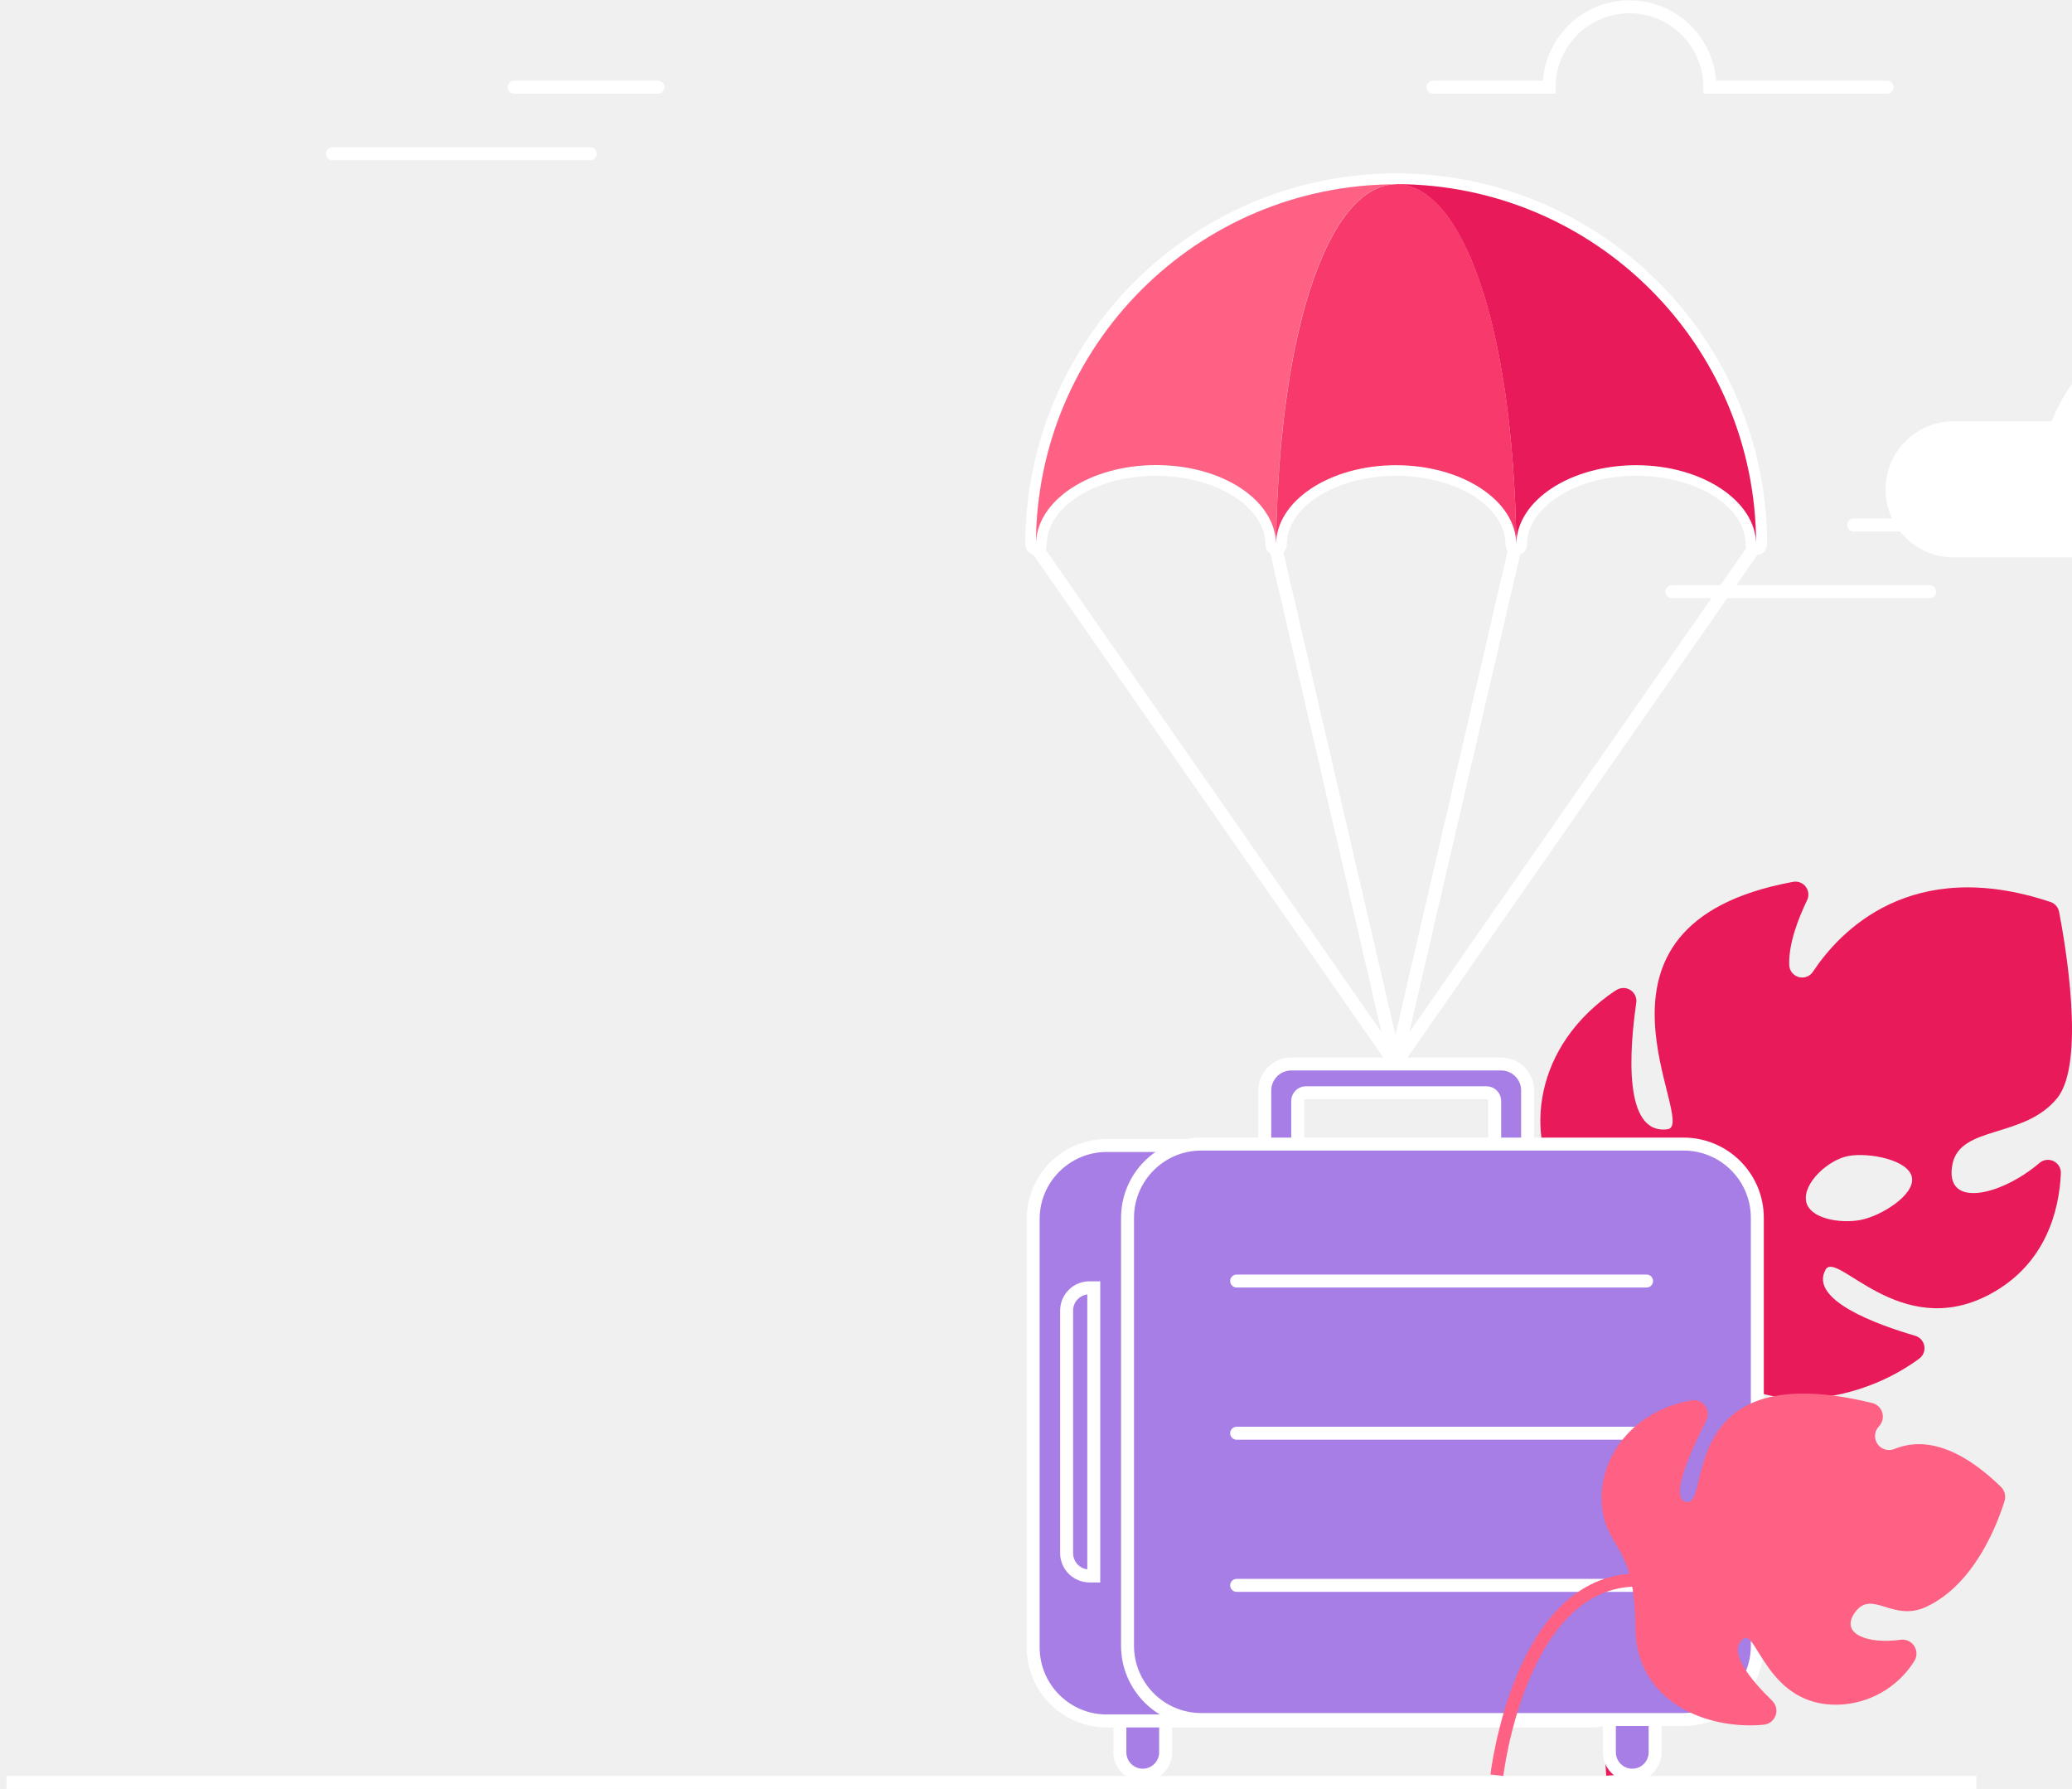
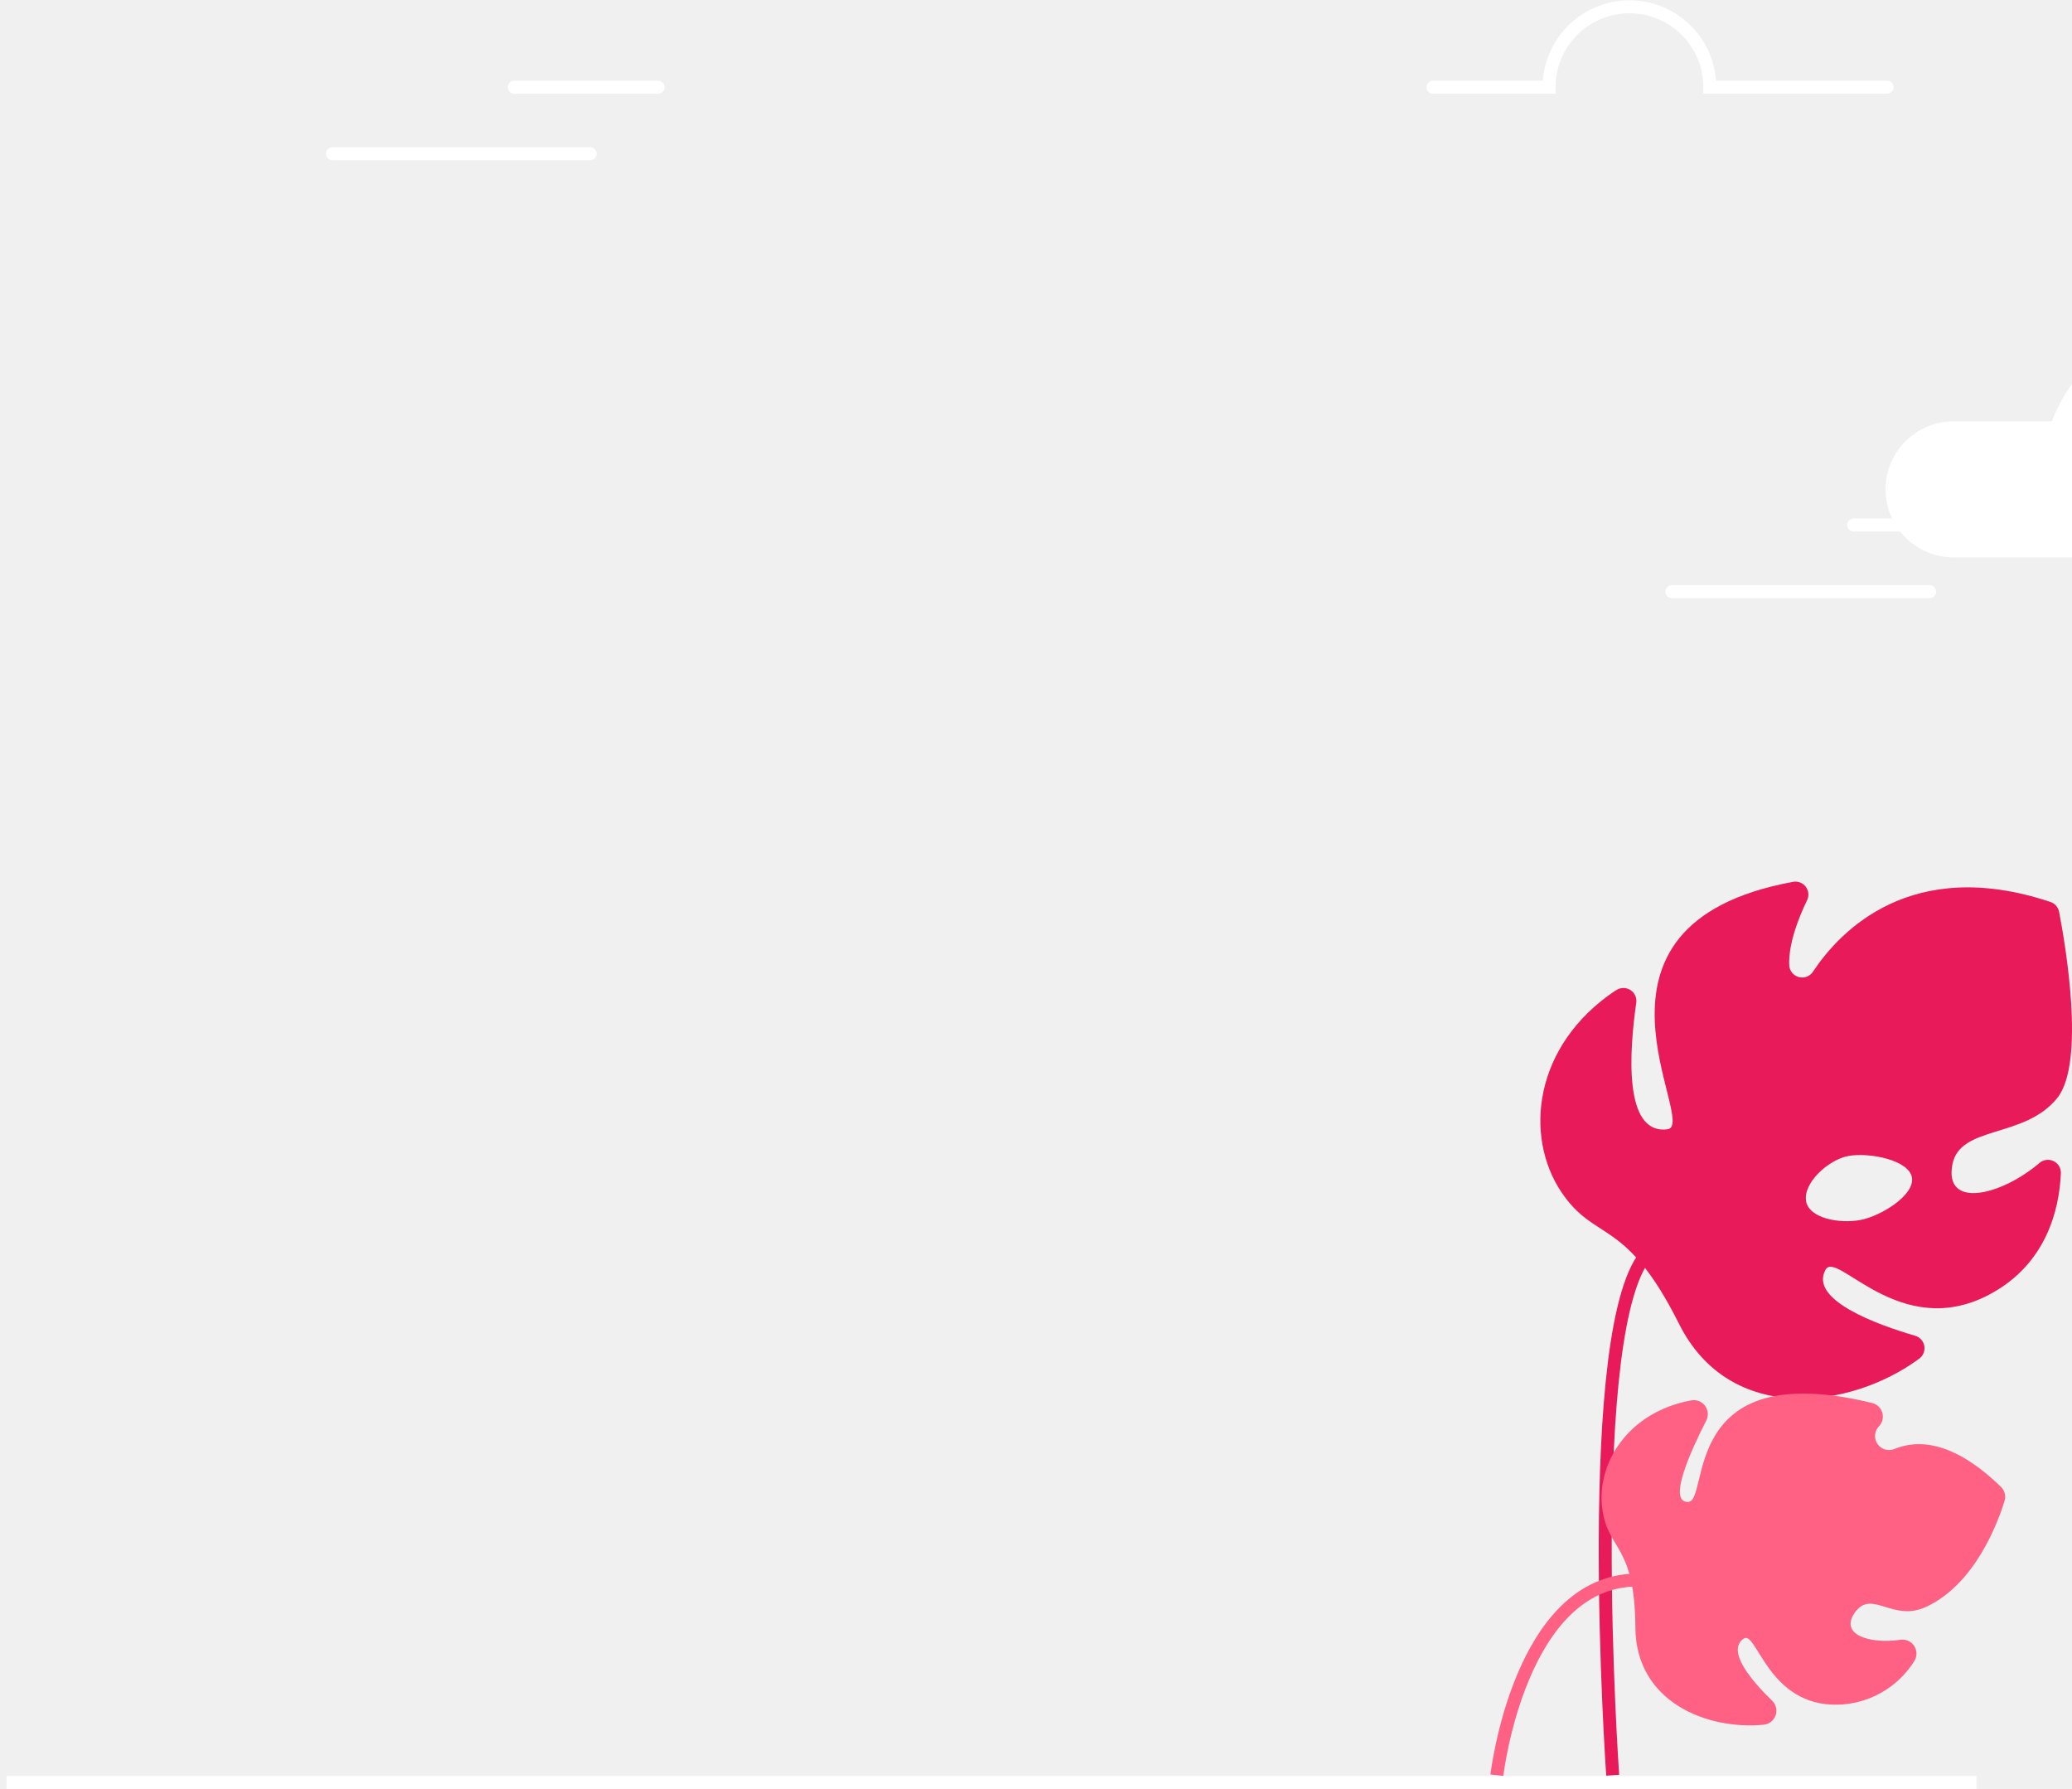
<svg xmlns="http://www.w3.org/2000/svg" style="background-color: #000" viewBox="0 0 319.75 276">
  <path d="M263.47,206.82a2,2,0,0,1,3.15,2c-1,7-2.07,20.33,4.85,19.4,4.94-.66-16.65-31.53,19.32-38.16a2,2,0,0,1,2.18,2.89c-1.32,2.74-2.83,6.61-2.73,9.9a2,2,0,0,0,3.71,1c4.1-6.15,15.1-17.86,36.59-10.7a2,2,0,0,1,1.35,1.54c0.93,4.8,4.13,23.24-.29,28.72-5.09,6.31-15,4.14-16.18,10.25-1.3,6.91,7.51,4.82,13.42-.22a2,2,0,0,1,3.32,1.64c-0.25,5.45-2.18,14-11.12,18.69-13.78,7.21-23.48-7-25.19-3.88-2.59,4.66,7.94,8.47,13.78,10.18a2,2,0,0,1,.61,3.59c-10.52,7.74-29.13,10.28-37-5.41-8.3-16.59-12.93-12.49-18.19-20.38-5.71-8.57-4.33-22.54,8.38-31.05m29.4,32.47c0.5,2.73,5.2,3.51,8.35,2.94s8.47-3.83,8-6.56-6.62-3.9-9.78-3.33-7.05,4.22-6.55,6.95" transform="translate(-14.13 -54)" fill="#e81a5a" />
  <path d="M263,327.88s-4.91-70.27,5.54-80.72" transform="translate(-14.13 -54)" fill="none" stroke="#e81a5a" stroke-miterlimit="10" stroke-width="2" />
  <g id="clouds" transform="translateX(200%)">
    <animate attributeType="CSS" attributeName="opacity" from="1" to="0" dur="0.5s" repeatCount="1" fill="freeze" begin="3s" />
    <line x1="51.31" y1="23.72" x2="91.08" y2="23.72" fill="none" stroke="#fff" stroke-linecap="round" stroke-miterlimit="10" stroke-width="2">
      <animateTransform attributeName="transform" type="translate" from="180 0" to="-40 0" dur="0.5s" repeatCount="1" fill="freeze" />
      <animateTransform attributeName="transform" type="translate" from="-40 0" to="-40 -50" dur="0.5s" repeatCount="1" fill="freeze" additive="sum" begin="3s" />
    </line>
    <path d="M85.22,67.45H57.86a12.4,12.4,0,1,0-24.8,0H15.13" transform="translate(206 -54)" fill="none" stroke="#fff" stroke-linecap="round" stroke-miterlimit="10" stroke-width="2">
      <animateTransform attributeName="transform" type="translate" from="206 -54" to="-14 -54" dur="0.5s" repeatCount="1" fill="freeze" />
      <animateTransform attributeName="transform" type="translate" from="-14 -54" to="-14 -64" dur="0.5s" repeatCount="1" fill="freeze" additive="sum" begin="3s" />
    </path>
    <line x1="79.35" y1="13.45" x2="101.55" y2="13.45" fill="none" stroke="#fff" stroke-linecap="round" stroke-miterlimit="10" stroke-width="2">
      <animateTransform attributeName="transform" type="translate" from="220 0" to="0 0" dur="0.5s" repeatCount="1" fill="freeze" />
      <animateTransform attributeName="transform" type="translate" from="-40 0" to="-40 -50" dur="0.5s" repeatCount="1" fill="freeze" additive="sum" begin="3s" />
    </line>
    <line x1="258" y1="91.28" x2="297.78" y2="91.28" fill="none" stroke="#fff" stroke-linecap="round" stroke-miterlimit="10" stroke-width="2">
      <animateTransform attributeName="transform" type="translate" from="220 0" to="0 0" dur="0.5s" repeatCount="1" fill="freeze" />
      <animateTransform attributeName="transform" type="translate" from="-40 0" to="-40 -50" dur="0.5s" repeatCount="1" fill="freeze" additive="sum" begin="3s" />
    </line>
    <line x1="286.05" y1="81" x2="308.25" y2="81" fill="none" stroke="#fff" stroke-linecap="round" stroke-miterlimit="10" stroke-width="2">
      <animateTransform attributeName="transform" type="translate" from="220 0" to="0 0" dur="0.5s" repeatCount="1" fill="freeze" />
      <animateTransform attributeName="transform" type="translate" from="-40 0" to="-40 -50" dur="0.5s" repeatCount="1" fill="freeze" additive="sum" begin="3s" />
    </line>
    <path d="M235.77,119H216.32a35.49,35.49,0,0,0-68-13.69A26.34,26.34,0,0,0,135.43,102a26.72,26.72,0,0,0-24.8,17H95.48a10.49,10.49,0,0,0,0,21h140.3a10.49,10.49,0,0,0,0-21" transform="translate(206 -54)" fill="#fff">
      <animateTransform attributeName="transform" type="translate" from="206 -54" to="-14 -54" dur="0.5s" repeatCount="1" fill="freeze" />
      <animateTransform attributeName="transform" type="translate" from="-14 -54" to="-14 -104" dur="0.5s" repeatCount="1" fill="freeze" additive="sum" begin="3s" />
    </path>
  </g>
-   <g id="case">
+   <g id="case" transform="scale(0.1) translate(-230 -275)">
+     <animateTransform attributeName="transform" type="scale" values="0; 0.2; 0.4; 1" calcMode="paced" dur="3s" repeatCount="1" fill="freeze" begin="1s" />
+     <animateTransform attributeName="transform" type="translate" from="-230 -275" to="-230 -275" dur="3s" repeatCount="1" fill="freeze" begin="1s" additive="sum" />
+     <animateMotion dur="3s" begin="1s" path="M179,111c24.19-9.24,29.8-15.84,29.42-20.44C207.18,75.43,138.73,51.78,96,84c-2.93,2.21-31.66,24.52-29,54,3.54,39.18,59.83,61.15,75.7,67.35,53.65,20.94,94.43,8.79,101.78,27.18,2.89,7.25.78,19.69-21.48,42.47" fill="freeze" />
    <path d="M251.89,328.88a3.54,3.54,0,0,0,3.53-3.53v-5.07a3.53,3.53,0,1,0-7.06,0v5.07a3.55,3.55,0,0,0,3.53,3.53" transform="translate(0 -55)" fill="#a67ee5" />
    <path d="M251.89,328.88a3.54,3.54,0,0,0,3.53-3.53v-5.07a3.53,3.53,0,1,0-7.06,0v5.07A3.55,3.55,0,0,0,251.89,328.88Z" transform="translate(0 -55)" fill="none" stroke="#fff" stroke-miterlimit="10" stroke-width="2" />
    <path d="M176.35,328.88a3.54,3.54,0,0,0,3.53-3.53v-5.07a3.53,3.53,0,1,0-7.06,0v5.07a3.54,3.54,0,0,0,3.53,3.53" transform="translate(0 -55)" fill="#a67ee5" />
    <path d="M176.35,328.88a3.54,3.54,0,0,0,3.53-3.53v-5.07a3.53,3.53,0,1,0-7.06,0v5.07A3.54,3.54,0,0,0,176.35,328.88Z" transform="translate(0 -55)" fill="none" stroke="#fff" stroke-miterlimit="10" stroke-width="2" />
    <path d="M170.92,320.29h74.5a11.38,11.38,0,0,0,11.35-11.35V242.86a11.38,11.38,0,0,0-11.35-11.35h-74.5a11.38,11.38,0,0,0-11.35,11.35v66.08a11.38,11.38,0,0,0,11.35,11.35" transform="translate(0 -55)" fill="#a67ee5" />
    <rect x="13.44" y="149.73" width="97.2" height="88.78" rx="11.35" ry="11.35" fill="none" stroke="#fff" stroke-miterlimit="10" stroke-width="2" transform="translate(146 27)" />
    <path d="M199.26,219.15h32.4a4.09,4.09,0,0,1,4.08,4.08v16a1.19,1.19,0,0,1-1.19,1.19h-2.7a1.19,1.19,0,0,1-1.19-1.19V224.86a1.27,1.27,0,0,0-1.27-1.27H201.53a1.27,1.27,0,0,0-1.27,1.27v14.38a1.19,1.19,0,0,1-1.19,1.19h-2.7a1.19,1.19,0,0,1-1.19-1.19v-16a4.1,4.1,0,0,1,4.09-4.08" transform="translate(0 -55)" fill="#a67ee5" />
    <path d="M199.26,219.15h32.4a4.09,4.09,0,0,1,4.08,4.08v16a1.19,1.19,0,0,1-1.19,1.19h-2.7a1.19,1.19,0,0,1-1.19-1.19V224.86a1.27,1.27,0,0,0-1.27-1.27H201.53a1.27,1.27,0,0,0-1.27,1.27v14.38a1.19,1.19,0,0,1-1.19,1.19h-2.7a1.19,1.19,0,0,1-1.19-1.19v-16A4.1,4.1,0,0,1,199.26,219.15Z" transform="translate(0 -55)" fill="none" stroke="#fff" stroke-miterlimit="10" stroke-width="2" />
    <path d="M185.34,320.29h74.5a11.38,11.38,0,0,0,11.35-11.35V242.86a11.38,11.38,0,0,0-11.35-11.35h-74.5A11.38,11.38,0,0,0,174,242.86v66.08a11.39,11.39,0,0,0,11.35,11.35" transform="translate(0 -55)" fill="#a67ee5" />
    <path d="M185.34,320.29h74.5a11.38,11.38,0,0,0,11.35-11.35V242.86a11.38,11.38,0,0,0-11.35-11.35h-74.5A11.38,11.38,0,0,0,174,242.86v66.08A11.39,11.39,0,0,0,185.34,320.29Z" transform="translate(0 -55)" fill="none" stroke="#fff" stroke-miterlimit="10" stroke-width="2" />
    <line x1="108.1" y1="170.64" x2="44.84" y2="170.64" fill="none" stroke="#fff" stroke-linecap="round" stroke-miterlimit="10" stroke-width="2" transform="translate(146 27)" />
    <line x1="108.1" y1="194.12" x2="44.84" y2="194.12" fill="none" stroke="#fff" stroke-linecap="round" stroke-miterlimit="10" stroke-width="2" transform="translate(146 27)" />
    <line x1="108.1" y1="217.59" x2="44.84" y2="217.59" fill="none" stroke="#fff" stroke-linecap="round" stroke-miterlimit="10" stroke-width="2" transform="translate(146 27)" />
    <path d="M168.12,253.68h0.67v44.46h-0.67a3.53,3.53,0,0,1-3.52-3.51V257.2a3.52,3.52,0,0,1,3.52-3.52" transform="translate(0 -55)" fill="#a67ee5" />
    <path d="M168.12,253.68h0.67v44.46h-0.67a3.53,3.53,0,0,1-3.52-3.51V257.2A3.52,3.52,0,0,1,168.12,253.68Z" transform="translate(0 -55)" fill="none" stroke="#fff" stroke-miterlimit="10" stroke-width="2" />
    <line x1="69.34" y1="137.08" x2="13.75" y2="57.25" fill="none" stroke="#fff" stroke-linecap="round" stroke-linejoin="round" stroke-width="2" transform="translate(146 27)" />
    <line x1="69.34" y1="137.08" x2="50.8" y2="57.25" fill="none" stroke="#fff" stroke-linecap="round" stroke-linejoin="round" stroke-width="2" transform="translate(146 27)" />
    <line x1="87.86" y1="57.25" x2="69.34" y2="137.08" fill="none" stroke="#fff" stroke-linecap="round" stroke-linejoin="round" stroke-width="2" transform="translate(146 27)" />
    <line x1="124.92" y1="57.25" x2="69.34" y2="137.08" fill="none" stroke="#fff" stroke-linecap="round" stroke-linejoin="round" stroke-width="2" transform="translate(146 27)" />
    <path d="M215.46,83.44A55.58,55.58,0,0,1,271,139c0-6.76-8.3-12.25-18.53-12.25s-18.31,5.35-18.52,12c0,0.08,0,.17,0,0.26,0-6.76-8.3-12.25-18.53-12.25s-18.54,5.49-18.54,12.25c0-.09,0-0.17,0-0.26-0.22-6.64-8.42-12-18.52-12s-18.52,5.49-18.52,12.25a55.58,55.58,0,0,1,55.59-55.59m0-1.66A57.31,57.31,0,0,0,158.22,139a1.66,1.66,0,1,0,3.32,0c0-5.84,7.57-10.59,16.87-10.59,9.11,0,16.68,4.66,16.86,10.38V139a1.66,1.66,0,0,0,3.32,0c0-5.84,7.57-10.59,16.87-10.59s16.87,4.75,16.87,10.59a1.66,1.66,0,0,0,3.32,0v-0.21c0.18-5.73,7.74-10.39,16.86-10.39,9.3,0,16.87,4.75,16.87,10.59a1.66,1.66,0,1,0,3.32,0,57.3,57.3,0,0,0-57.23-57.25" transform="translate(0 -55)" fill="#fff" />
    <path d="M215.46,83.44c9.92,0,18,20.9,18.54,55.33,0.21-6.65,8.41-12,18.52-12S271,132.27,271,139a55.59,55.59,0,0,0-55.59-55.59" transform="translate(0 -55)" fill="#e81a5a" />
    <path d="M215.45,83.44A55.58,55.58,0,0,0,159.87,139c0-6.76,8.3-12.25,18.52-12.25s18.3,5.35,18.52,12c0.52-34.43,8.61-55.32,18.53-55.32" transform="translate(0 -55)" fill="#fe6183" />
    <path d="M215.46,83.44c-9.93,0-18,20.9-18.54,55.32,0,0.09,0,.17,0,0.26,0-6.76,8.3-12.25,18.53-12.25S234,132.27,234,139c0-.09,0-0.17,0-0.26-0.51-34.43-8.6-55.33-18.52-55.33" transform="translate(0 -55)" fill="#f7396b" />
  </g>
  <path d="M322.92,283.4a2.14,2.14,0,0,1,.55,2.17c-1.06,3.43-4.58,12.85-12.1,16.34-5.13,2.38-8.33-2.7-10.92.77s2.1,5,6.92,4.31a2.16,2.16,0,0,1,2.14,3.34A14.34,14.34,0,0,1,297.78,317c-10.84.27-12.55-11.58-14.57-10.19-2.72,1.89,1.27,6.55,4.39,9.57a2.16,2.16,0,0,1-1.3,3.71c-8.76.84-19.72-3.51-19.8-15-0.08-12.94-4.25-11.8-5.11-18.35-0.91-6.88,3.88-14.88,13.74-16.69a2.16,2.16,0,0,1,2.31,3.11c-2.41,4.73-6,12.6-2.82,12.56,3.46,0-1.58-22.58,28.43-15.26a2.16,2.16,0,0,1,1.09,3.54l-0.1.11a2.16,2.16,0,0,0,2.41,3.45c3.66-1.52,9.16-1.27,16.47,5.84" transform="translate(-14.13 -54)" fill="#fe6183" />
  <path d="M245.13,327.88s3.48-30.11,21.7-30.11" transform="translate(-14.13 -54)" fill="none" stroke="#fe6183" stroke-miterlimit="10" stroke-width="2" />
  <line x1="1" y1="275" x2="305" y2="275" fill="none" stroke="#fff" stroke-width="2">
    <animate attributeName="x1" from="1" to="138" dur="0.25s" fill="freeze" begin="0.25s" />
    <animate attributeName="x2" from="137" to="305" dur="0.25s" fill="freeze" />
  </line>
</svg>
